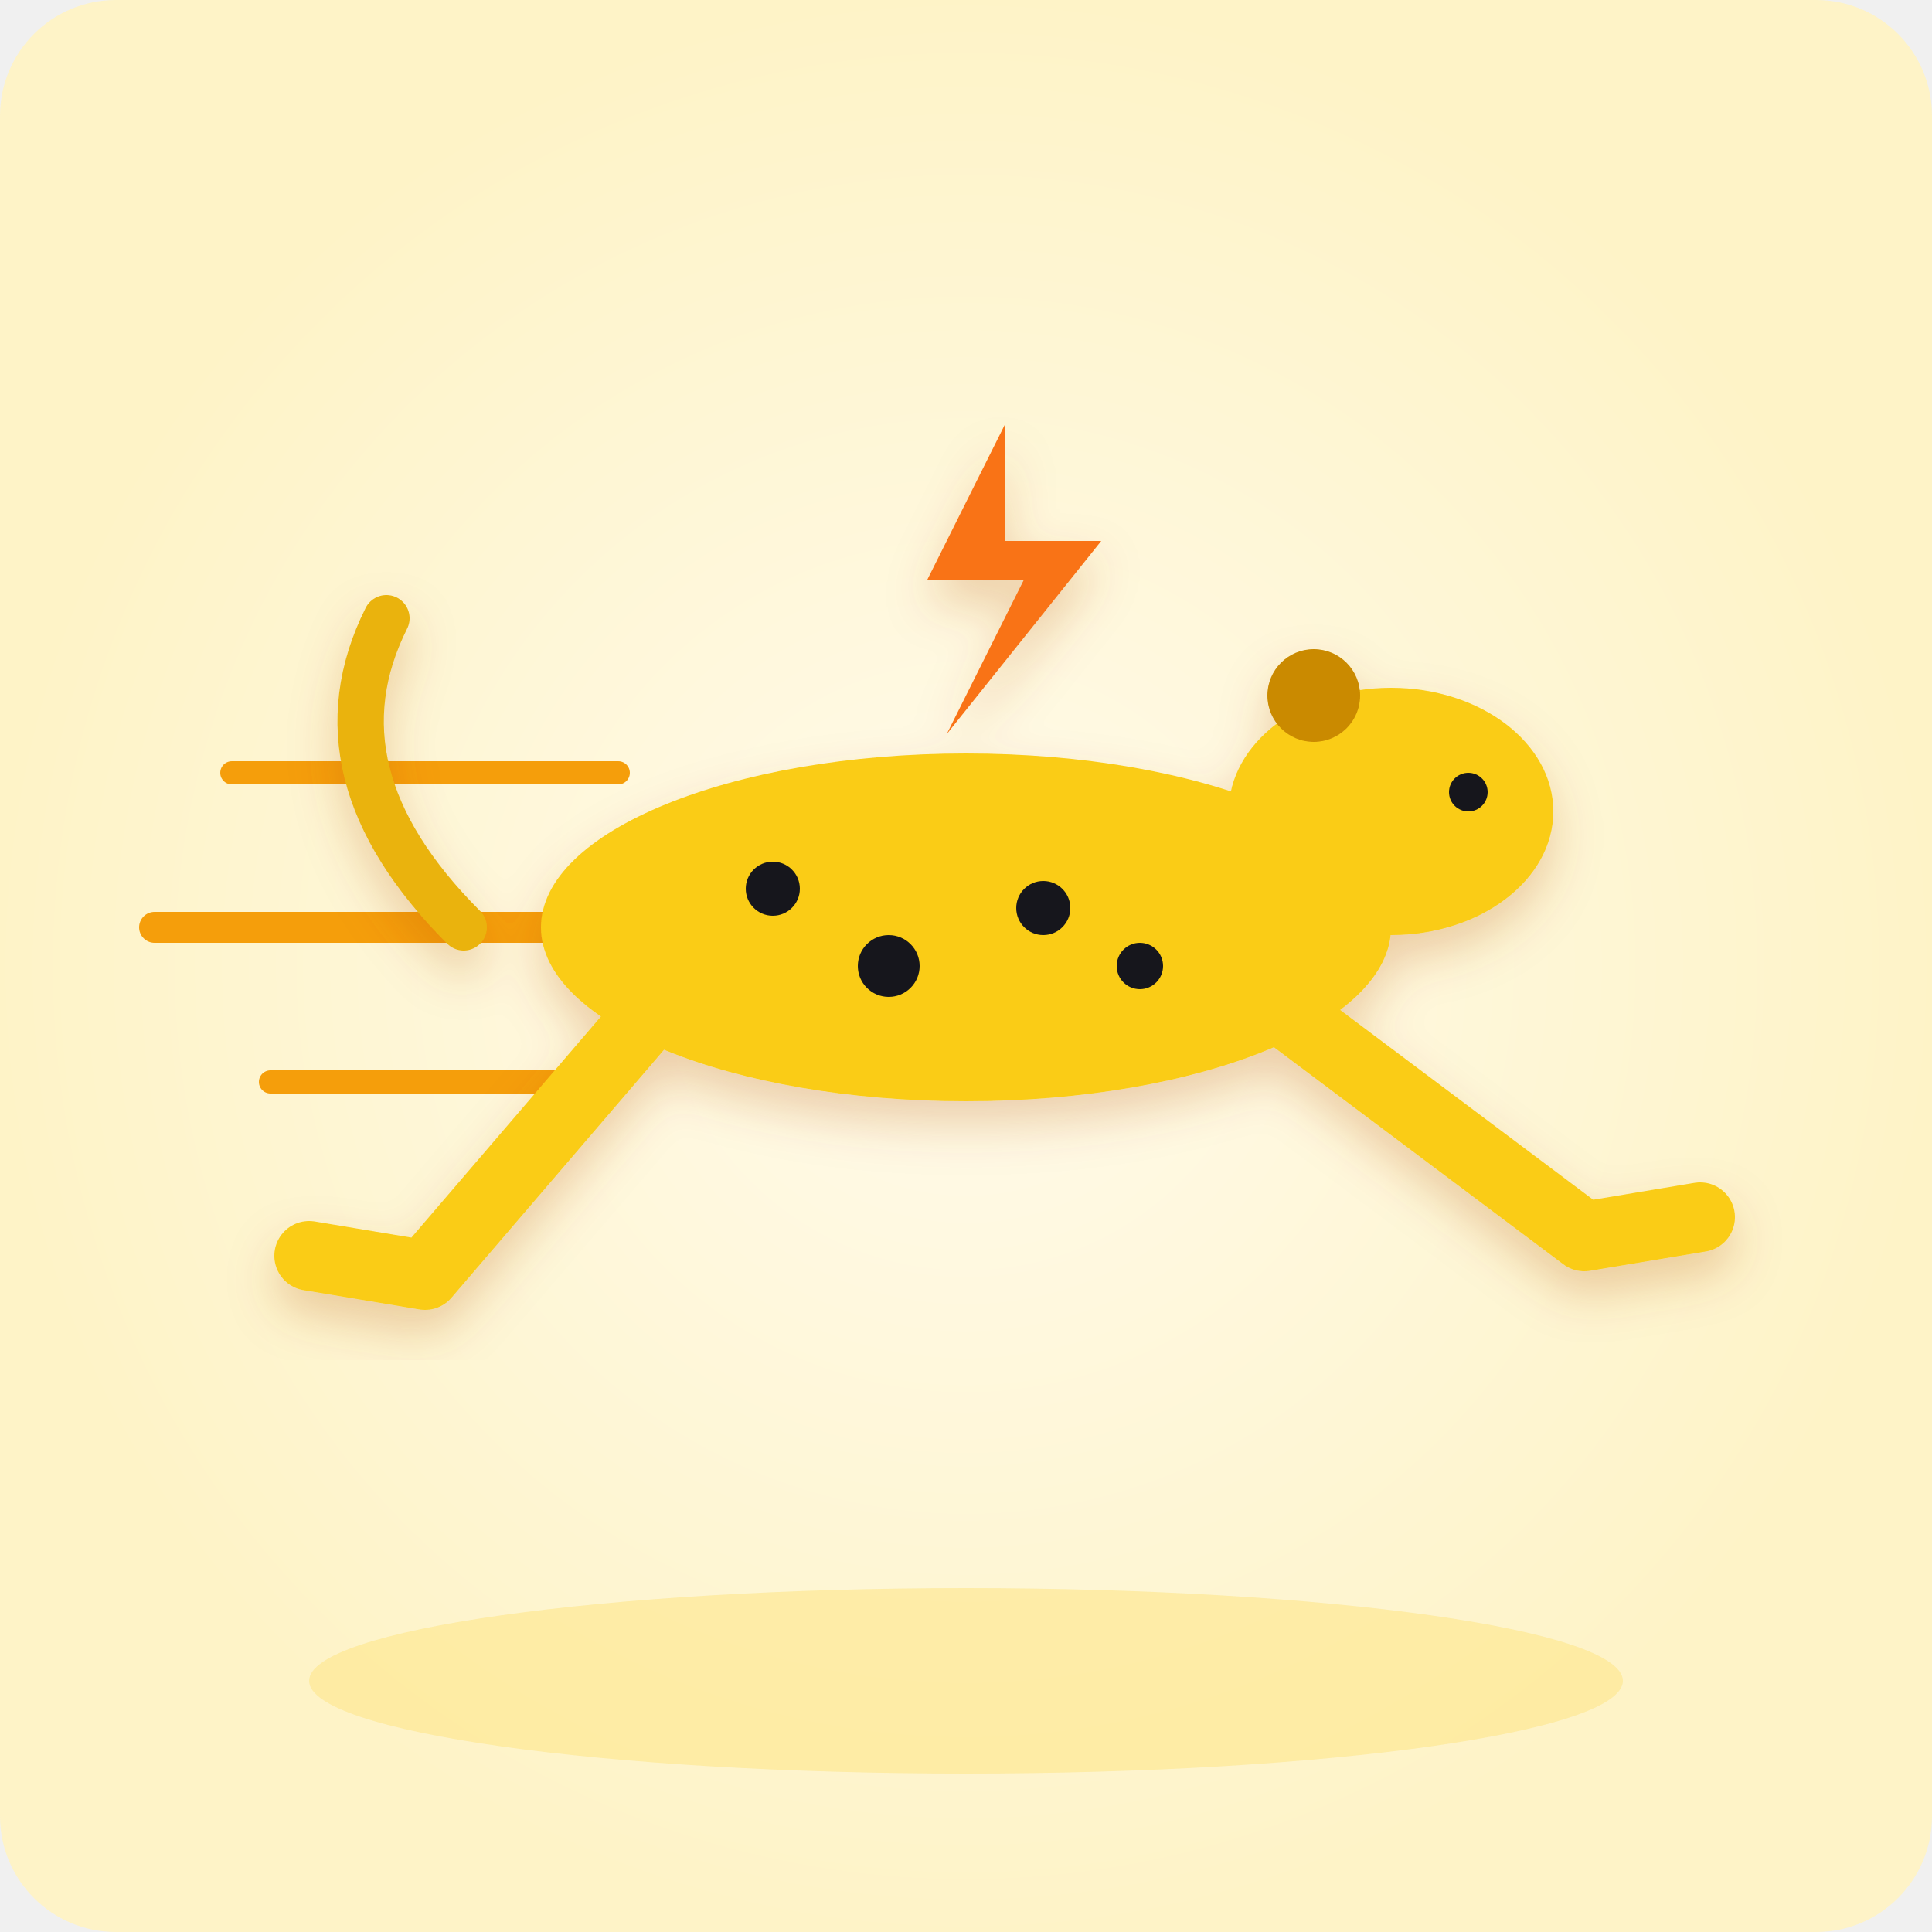
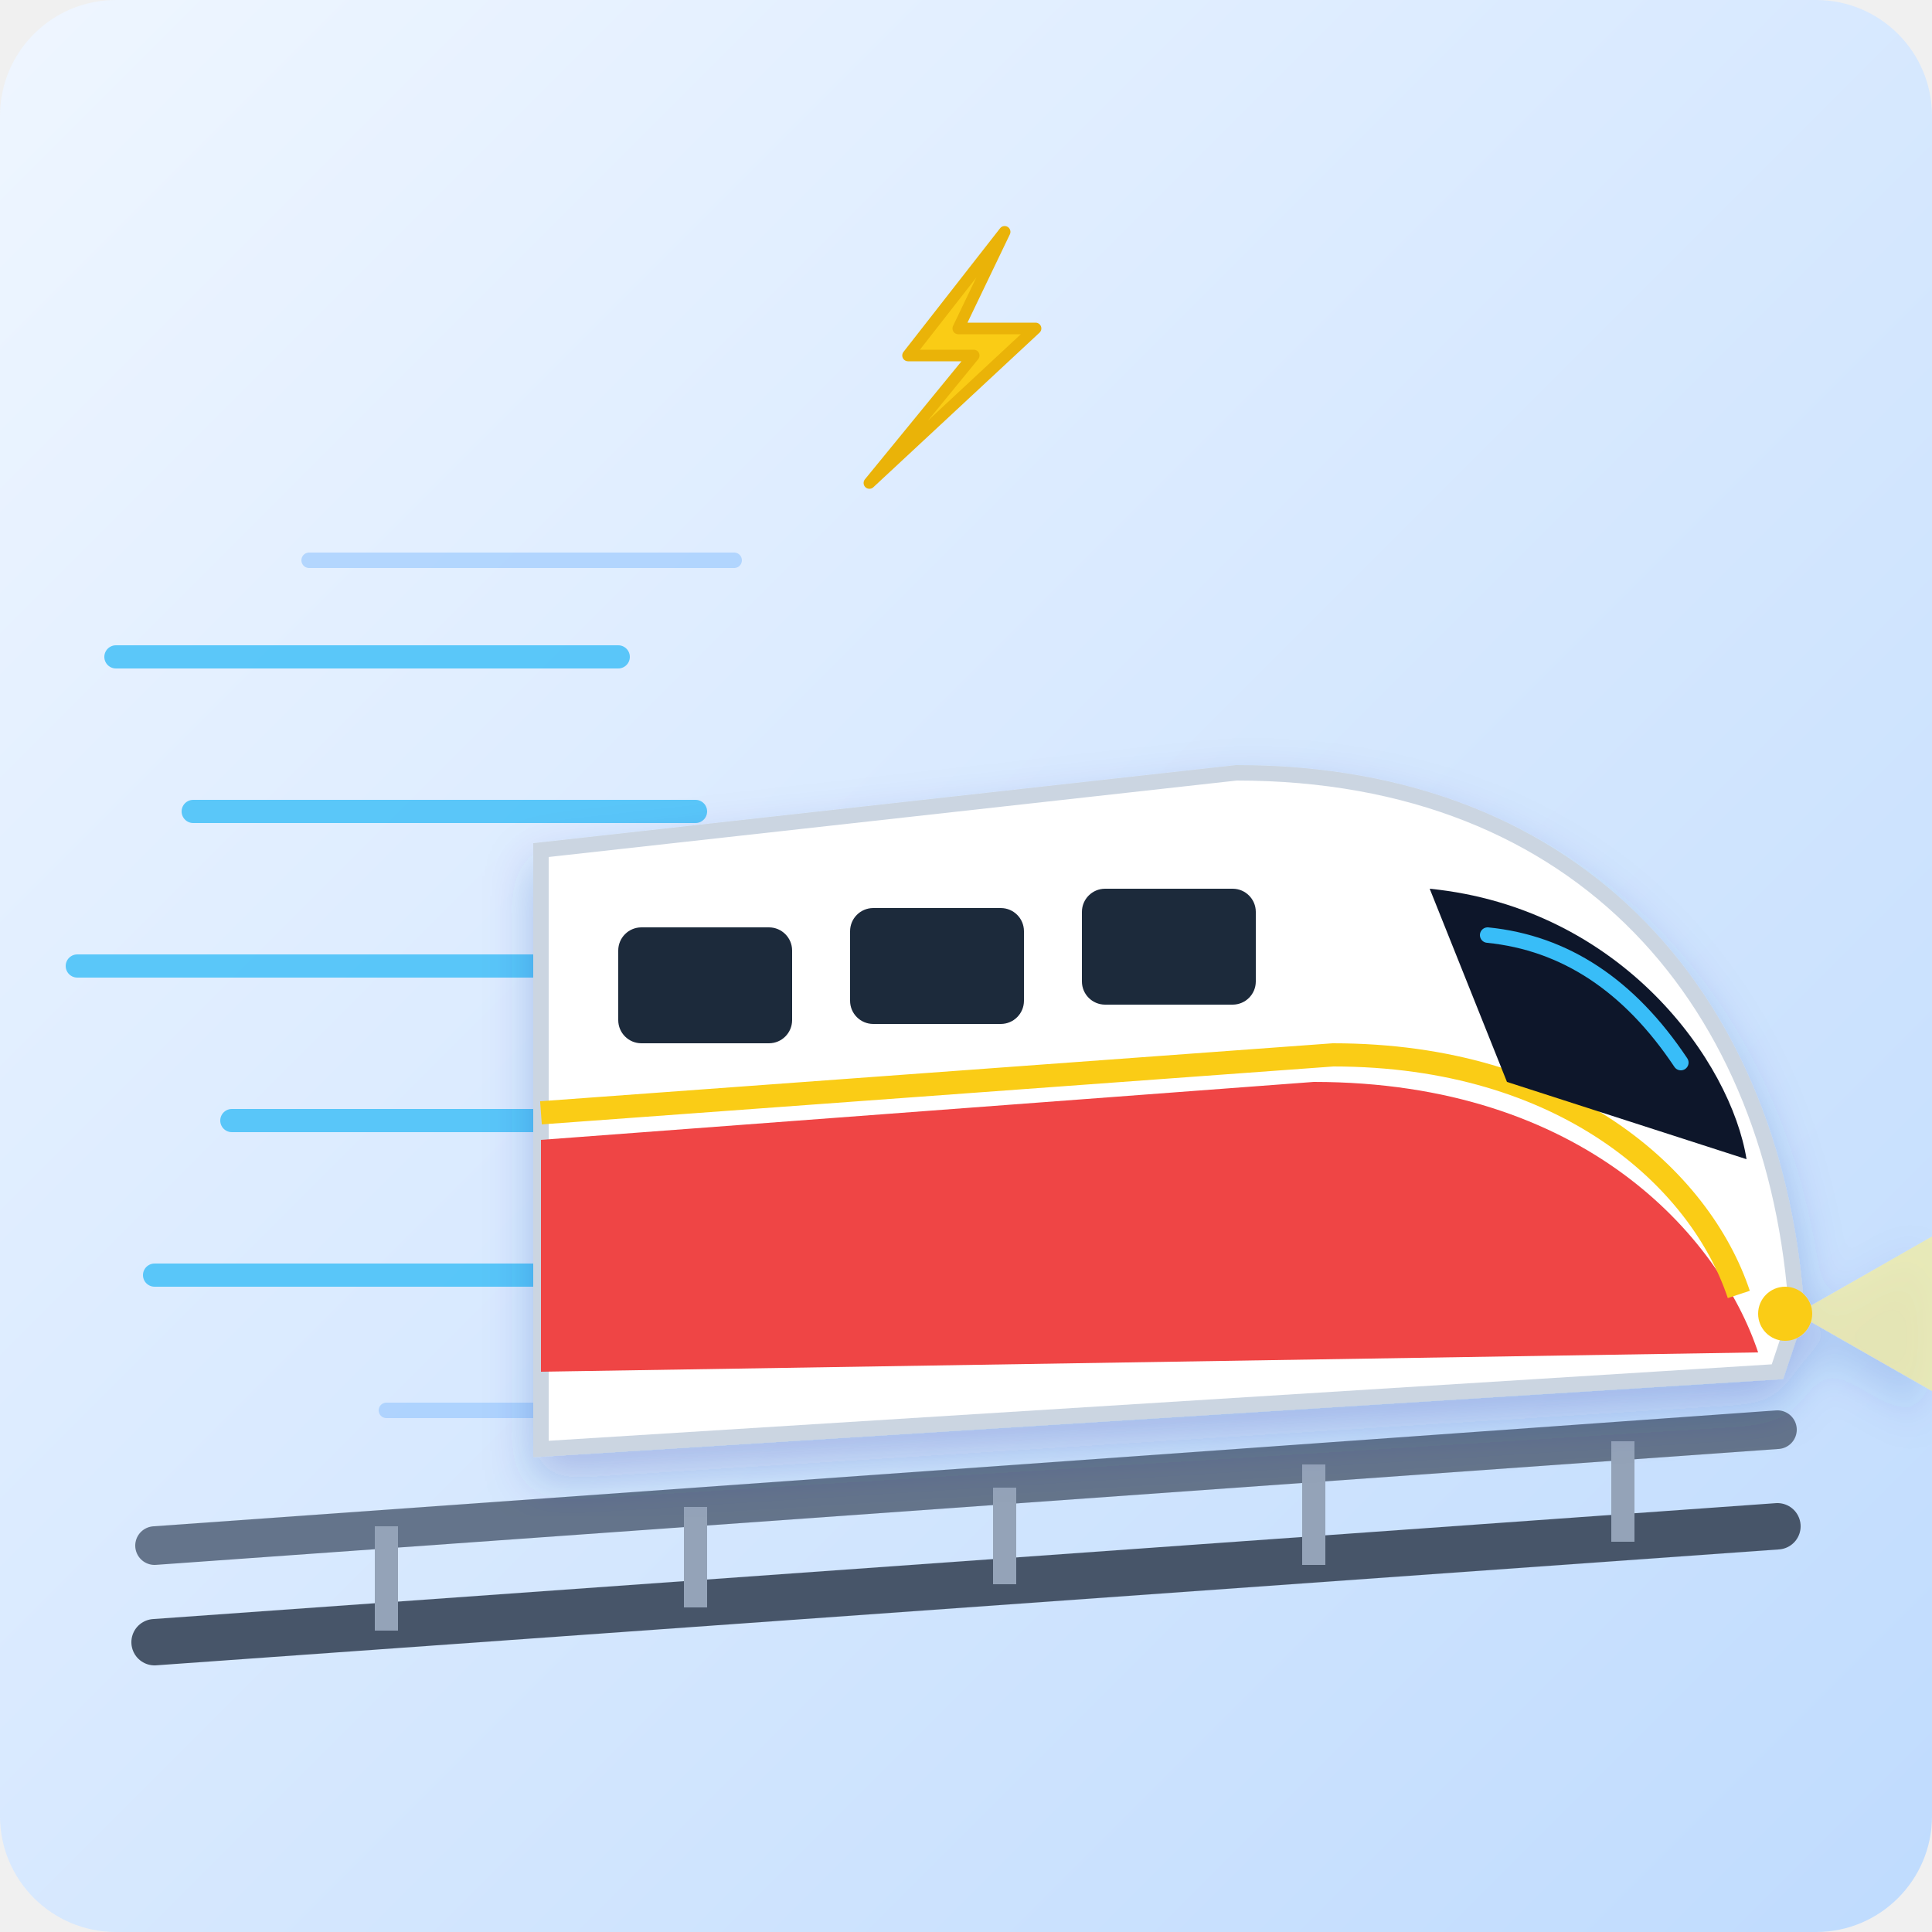
<svg xmlns="http://www.w3.org/2000/svg" viewBox="0 0 500 500" width="100%" height="100%">
  <defs>
-     <radialGradient id="bgKuai" cx="50%" cy="50%" r="50%">
-       <stop offset="0%" stop-color="#fffbeb" />
-       <stop offset="100%" stop-color="#fef3c7" />
-     </radialGradient>
+     <linearGradient id="bgKuai" x1="0%" y1="0%" x2="100%" y2="100%">
+       <stop offset="0%" stop-color="#eff6ff" />
+       <stop offset="100%" stop-color="#bfdbfe" />
+     </linearGradient>
    <filter id="shadowKuai" x="-10%" y="-10%" width="120%" height="120%">
-       <feDropShadow dx="0" dy="6" stdDeviation="6" flood-color="#b45309" flood-opacity="0.25" />
+       <feDropShadow dx="0" dy="6" stdDeviation="6" flood-color="#1e40af" flood-opacity="0.25" />
    </filter>
  </defs>
  <rect width="500" height="500" rx="30" fill="url(#bgKuai)" />
-   <ellipse cx="250" cy="435" rx="170" ry="24" fill="#fde68a" opacity="0.6" />
-   <line x1="60" y1="200" x2="160" y2="200" stroke="#f59e0b" stroke-width="6" stroke-linecap="round" />
-   <line x1="40" y1="240" x2="180" y2="240" stroke="#f59e0b" stroke-width="8" stroke-linecap="round" />
-   <line x1="70" y1="280" x2="150" y2="280" stroke="#f59e0b" stroke-width="6" stroke-linecap="round" />
+   <g stroke="#38bdf8" stroke-width="6" stroke-linecap="round" opacity="0.8">
+     <line x1="30" y1="170" x2="160" y2="170" />
+     <line x1="50" y1="210" x2="180" y2="210" />
+     <line x1="20" y1="250" x2="150" y2="250" />
+     <line x1="60" y1="290" x2="200" y2="290" />
+     <line x1="40" y1="330" x2="170" y2="330" />
+   </g>
+   <g stroke="#93c5fd" stroke-width="4" stroke-linecap="round" opacity="0.6">
+     <line x1="80" y1="145" x2="190" y2="145" />
+     <line x1="100" y1="365" x2="210" y2="365" />
+   </g>
+   <path d="M 40 400 L 460 370" stroke="#64748b" stroke-width="10" stroke-linecap="round" />
+   <path d="M 40 425 L 460 395" stroke="#475569" stroke-width="12" stroke-linecap="round" />
+   <g stroke="#94a3b8" stroke-width="6">
+     <line x1="100" y1="395" x2="100" y2="422" />
+     <line x1="180" y1="390" x2="180" y2="416" />
+     <line x1="260" y1="385" x2="260" y2="410" />
+     <line x1="340" y1="379" x2="340" y2="405" />
+     <line x1="420" y1="373" x2="420" y2="399" />
+   </g>
  <g filter="url(#shadowKuai)">
-     <path d="M 120 240 Q 80 200 100 160" stroke="#eab308" stroke-width="12" stroke-linecap="round" fill="none" />
-     <ellipse cx="250" cy="240" rx="110" ry="45" fill="#facc15" />
-     <circle cx="200" cy="230" r="7" fill="#18181b" />
-     <circle cx="230" cy="250" r="8" fill="#18181b" />
-     <circle cx="270" cy="235" r="7" fill="#18181b" />
-     <circle cx="295" cy="250" r="6" fill="#18181b" />
-     <ellipse cx="360" cy="210" rx="42" ry="32" fill="#facc15" />
-     <circle cx="340" cy="180" r="12" fill="#ca8a04" />
-     <circle cx="380" cy="205" r="5" fill="#18181b" />
-     <path d="M 330 260 L 410 320 L 440 315" stroke="#facc15" stroke-width="18" stroke-linecap="round" stroke-linejoin="round" fill="none" />
-     <path d="M 170 260 L 110 330 L 80 325" stroke="#facc15" stroke-width="18" stroke-linecap="round" stroke-linejoin="round" fill="none" />
-     <polygon points="260,110 240,150 265,150 245,190 285,140 260,140" fill="#f97316" />
+     <path d="M 140 220 L 320 200 C 410 200 460 260 465 340 L 460 355 L 140 375 Z" fill="#ffffff" stroke="#cbd5e1" stroke-width="4" />
+     <path d="M 140 295 L 340 280 C 410 280 445 320 455 350 L 140 355 Z" fill="#ef4444" />
+     <path d="M 140 288 L 345 273 C 405 273 440 305 450 335" stroke="#facc15" stroke-width="6" fill="none" />
+     <path d="M 370 230 C 420 235 448 275 452 300 L 390 280 Z" fill="#0f172a" />
+     <path d="M 385 242 Q 415 245 435 275" stroke="#38bdf8" stroke-width="4" stroke-linecap="round" fill="none" />
+     <g fill="#1e293b" rx="6">
+       <rect x="160" y="240" width="45" height="30" rx="6" />
+       <rect x="220" y="235" width="45" height="30" rx="6" />
+       <rect x="280" y="230" width="45" height="30" rx="6" />
+     </g>
+     <polygon points="465,340 500,320 500,360" fill="#fef08a" opacity="0.6" />
+     <circle cx="462" cy="340" r="7" fill="#facc15" />
+   </g>
+   <g transform="translate(240, 80)">
+     <polygon points="20,-20 -5,12 12,12 -15,45 28,5 8,5" fill="#facc15" stroke="#eab308" stroke-width="3" stroke-linejoin="round" />
  </g>
</svg>
